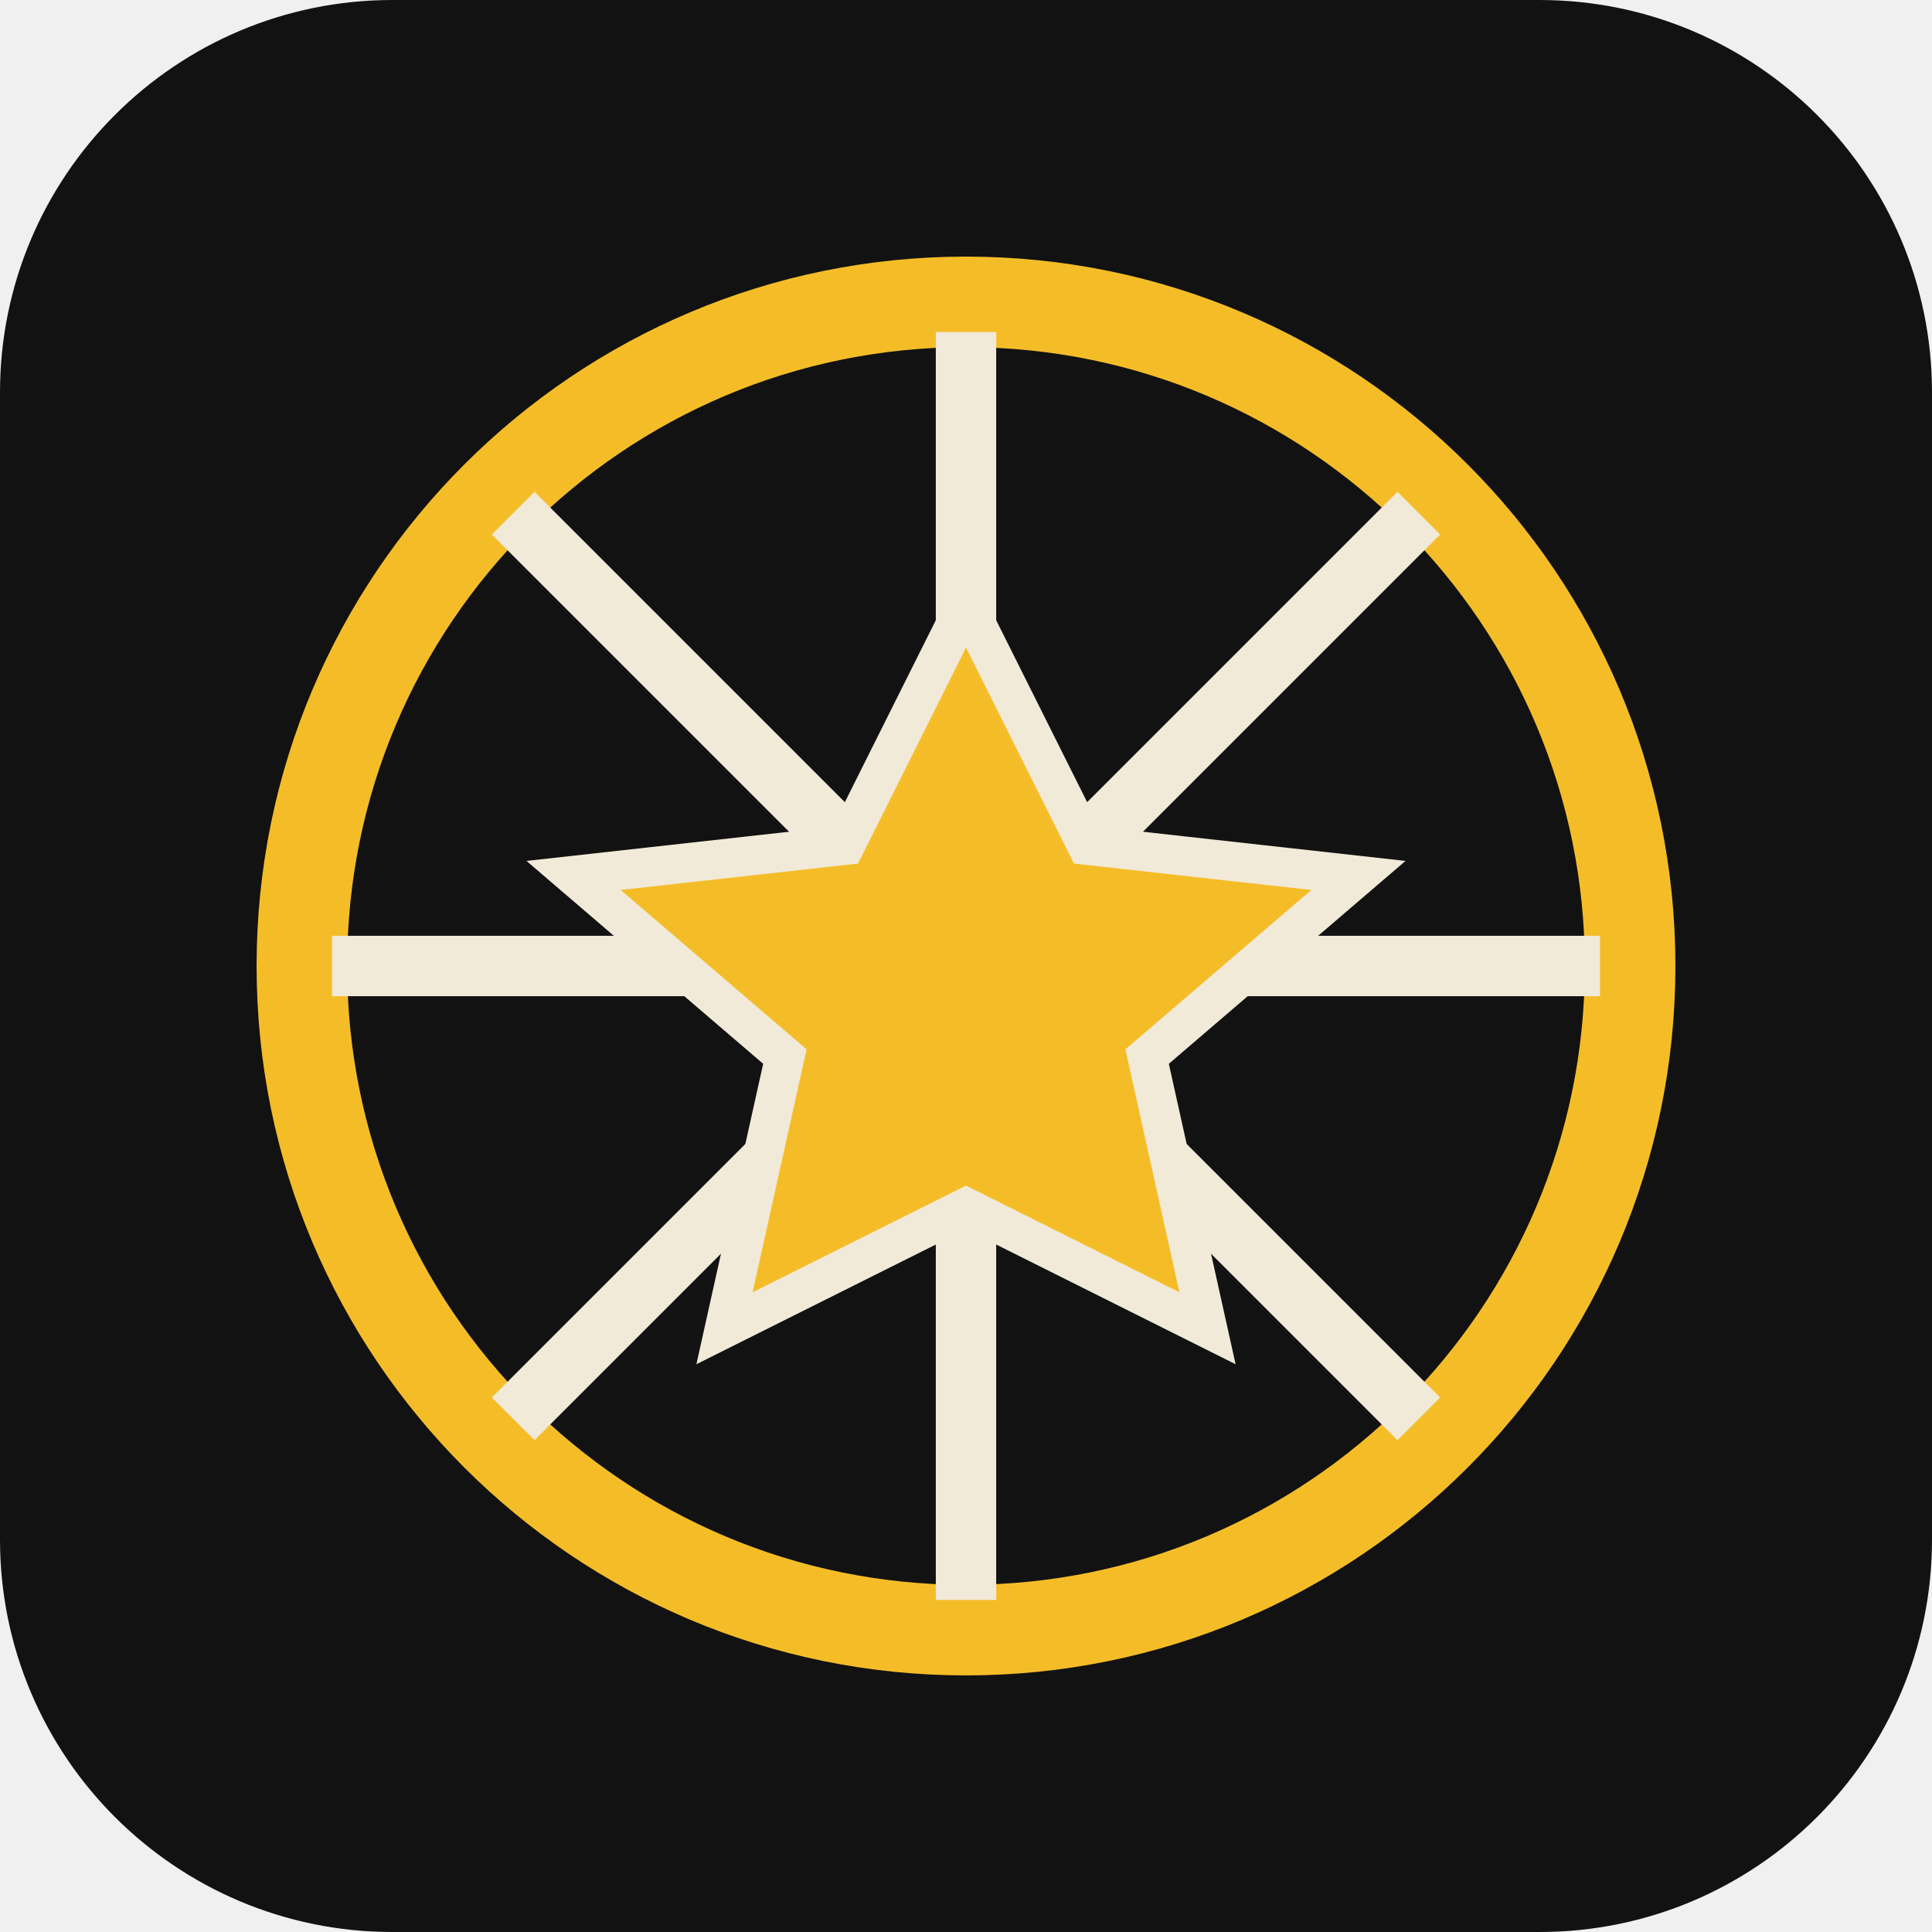
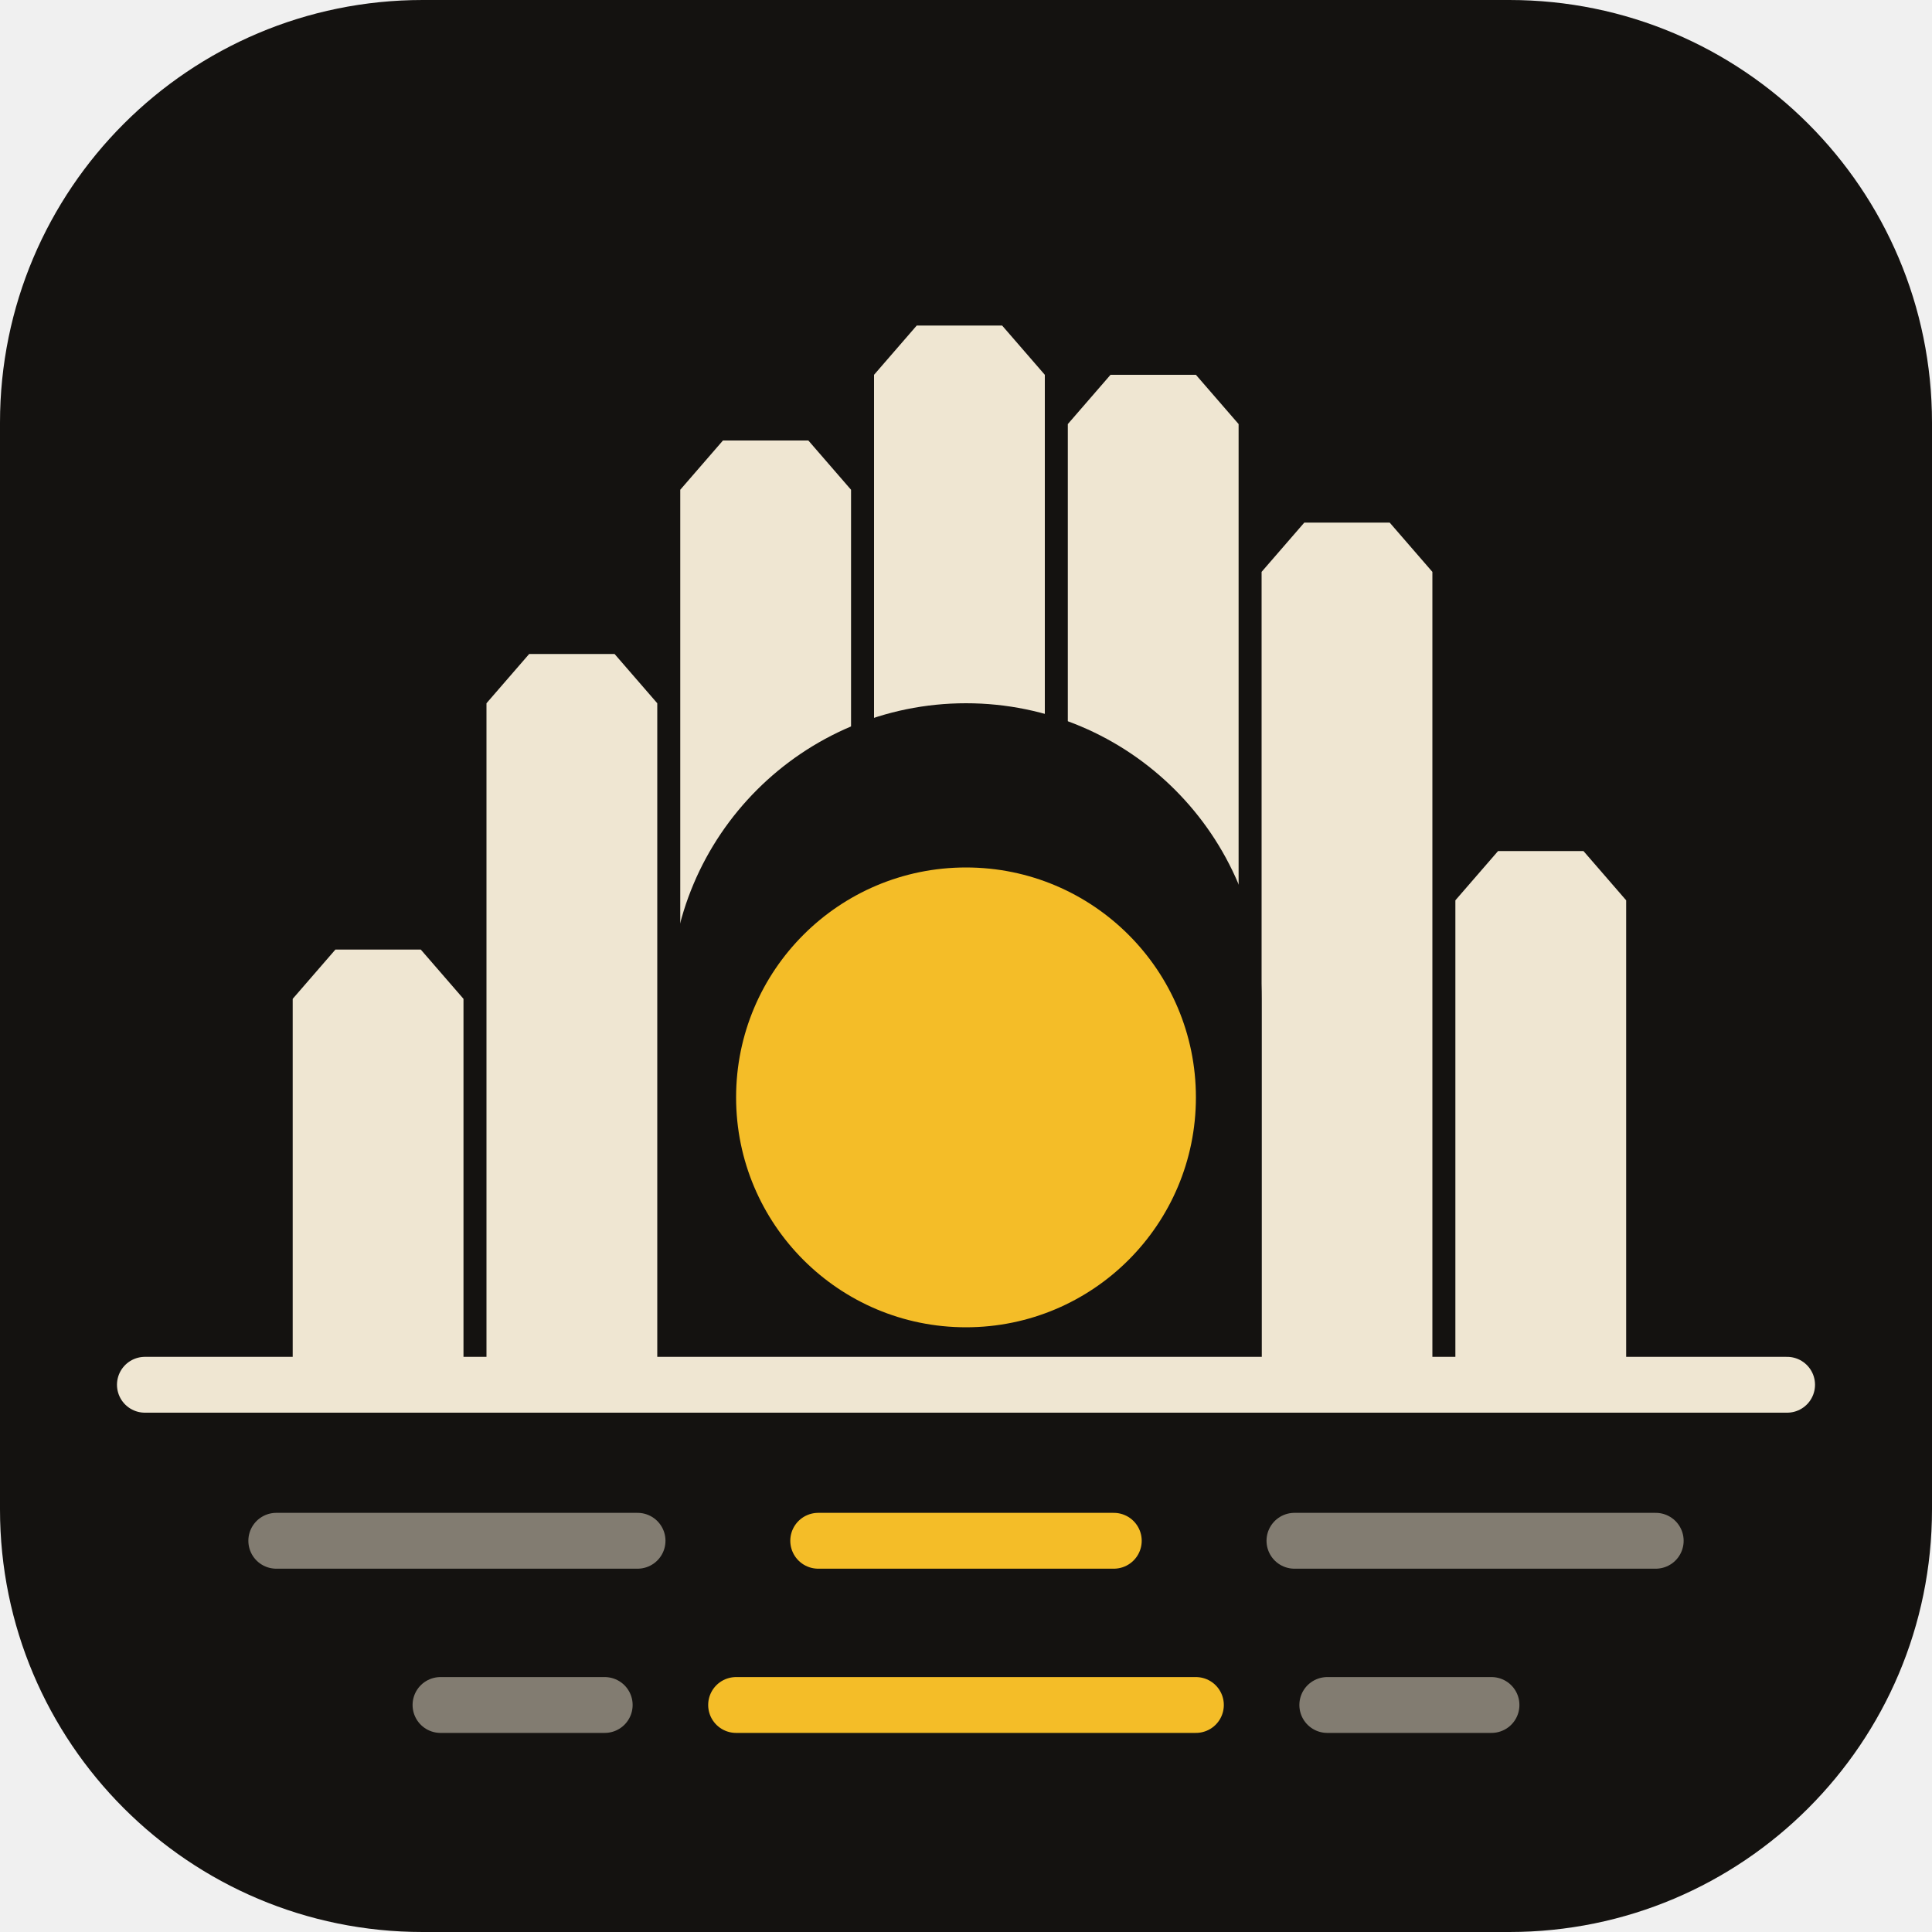
- <svg xmlns="http://www.w3.org/2000/svg" viewBox="0 0 64 64">
-   <rect width="64" height="64" rx="13" fill="#121212" />
-   <circle cx="32" cy="32" r="22" fill="none" stroke="#f4bd28" stroke-width="3" />
-   <path d="M32 11v42M11 32h42M17 17l30 30M47 17L17 47" stroke="#f2ead8" stroke-width="2" />
-   <path d="M32 20l4 8 9 1-7 6 2 9-8-4-8 4 2-9-7-6 9-1z" fill="#f4bd28" stroke="#f2ead8" stroke-width="1.3" />
+ <svg xmlns="http://www.w3.org/2000/svg" viewBox="0 0 120 120" role="img" aria-label="Trapnest Voyage">
+   <rect width="120" height="120" rx="26.25" fill="#141210" />
+   <g transform="translate(-1.2 -1.2) scale(1.02)">
+     <defs>
+       <mask id="fm" maskUnits="userSpaceOnUse" x="0" y="0" width="120" height="120">
+         <rect width="120" height="120" fill="#fff" />
+         <path d="M42 84V62A18 18 0 0 1 78 62V84Z" fill="#000" />
+       </mask>
+     </defs>
+     <path d="M19 84V62L21.6 59H26.8L29.4 62V84ZM30.8 84V44L33.4 41H38.6L41.2 44V84ZM42.6 84V31L45.2 28H50.4L53 31V84ZM54.4 84V24L57 21H62.2L64.8 24V84ZM66.2 84V27L68.8 24H74L76.6 27V84ZM78 84V36L80.6 33H85.8L88.4 36V84ZM89.8 84V56L92.4 53H97.6L100.2 56V84Z" fill="#efe6d2" mask="url(#fm)" />
+     <circle cx="60" cy="68" r="14" fill="#f4bd28" />
+     <path d="M10 85.5H110" stroke="#efe6d2" stroke-width="3.4" stroke-linecap="round" />
+     <path d="M51 95H69M46 105H74" stroke="#f4bd28" stroke-width="3.4" stroke-linecap="round" />
+     <path d="M18 95H40M80 95H102M28 105H38M82 105H92" stroke="#efe6d2" stroke-width="3.4" stroke-linecap="round" opacity="0.5" />
+   </g>
</svg>
